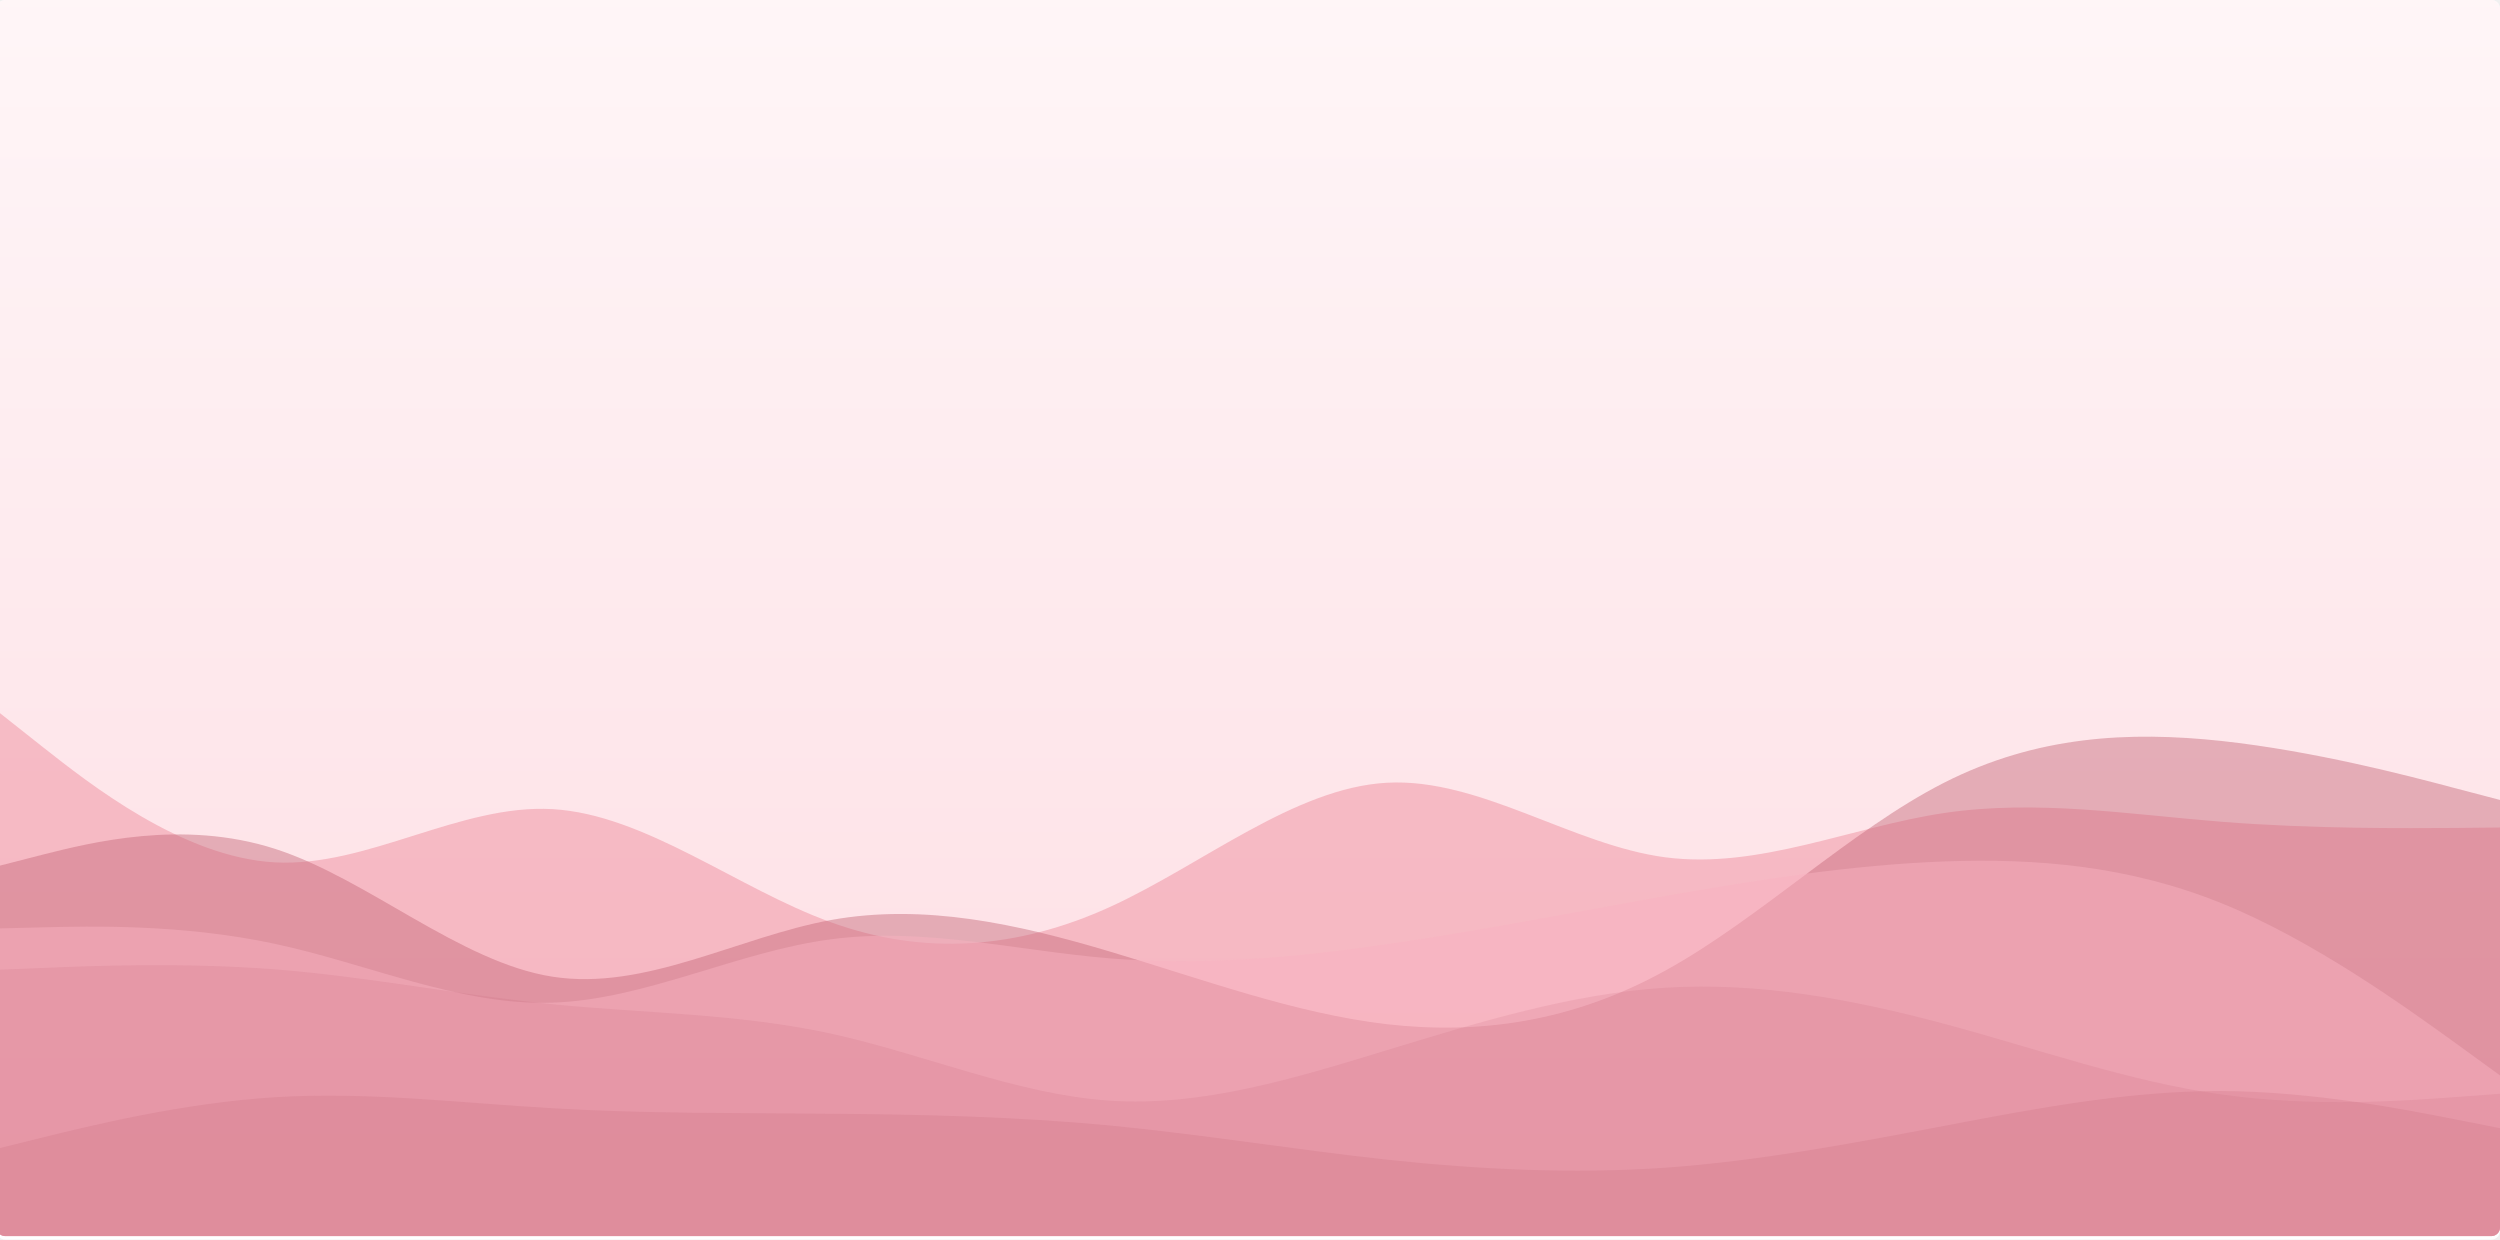
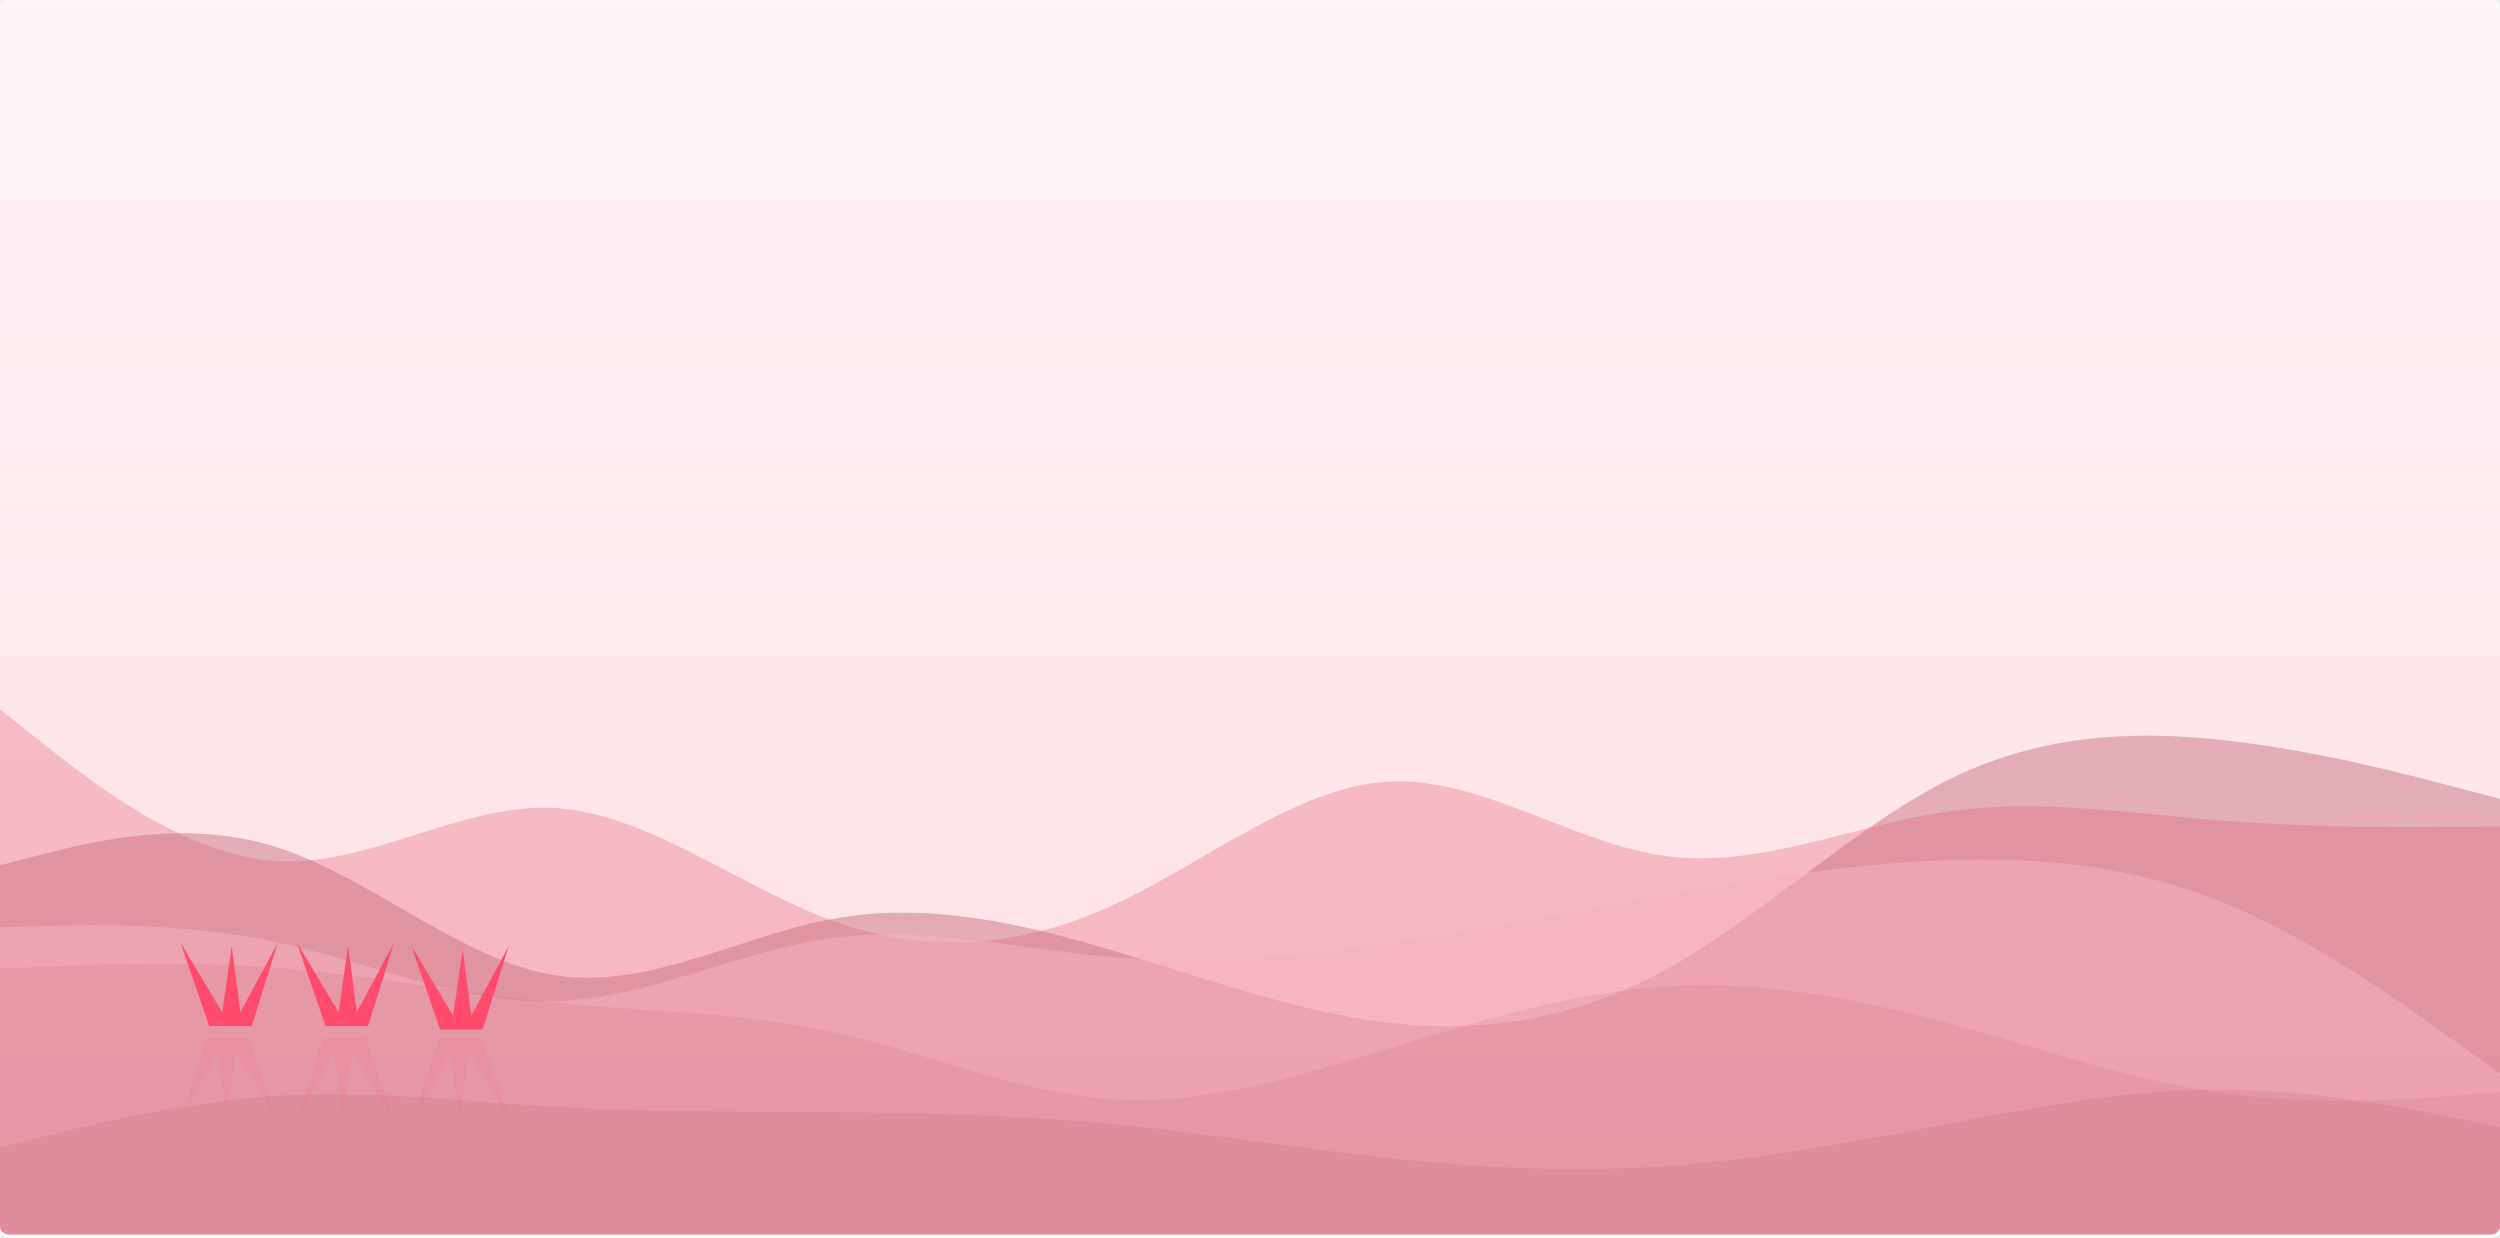
- <svg xmlns="http://www.w3.org/2000/svg" viewBox="0 0 1438 713" fill="none">
-   <g clip-path="url(#clip0_203_2458)">
-     <rect x="-2" width="1440" height="713" rx="5" fill="white" />
-     <g clip-path="url(#clip1_203_2458)">
-       <rect x="-2" y="-2" width="1440" height="713" rx="5" fill="url(#paint0_linear_203_2458)" fill-opacity="0.65" />
-       <path d="M-2 408.635L24.7 429.761C51.55 450.887 104.95 493.139 158.2 496.044C211.45 498.817 264.55 462.374 317.8 465.411C371.05 468.448 424.45 511.228 478 530.505C531.55 549.915 584.95 545.954 638.2 521.791C691.45 497.496 744.55 453.132 797.8 450.227C851.05 447.322 904.45 486.141 958 493.139C1011.55 500.137 1064.95 475.578 1118.2 467.656C1171.45 459.734 1224.55 468.448 1277.8 472.673C1331.05 476.898 1384.45 476.37 1411.3 476.238L1438 475.974V712.32H1411.3C1384.45 712.32 1331.05 712.32 1277.8 712.32C1224.55 712.32 1171.45 712.32 1118.2 712.32C1064.95 712.32 1011.55 712.32 958 712.32C904.45 712.32 851.05 712.32 797.8 712.32C744.55 712.32 691.45 712.32 638.2 712.32C584.95 712.32 531.55 712.32 478 712.32C424.45 712.32 371.05 712.32 317.8 712.32C264.55 712.32 211.45 712.32 158.2 712.32C104.95 712.32 51.55 712.32 24.7 712.32H-2V408.635Z" fill="#ED8698" fill-opacity="0.45" />
-       <path d="M-2 498.42L24.7 491.554C51.55 484.821 104.95 471.089 158.2 488.254C211.45 505.418 264.55 553.48 317.8 561.798C371.05 570.116 424.45 538.956 478 529.185C531.55 519.546 584.95 531.43 638.2 547.274C691.45 563.118 744.55 582.924 797.8 589.13C851.05 595.204 904.45 587.809 958 558.233C1011.55 528.789 1064.95 477.294 1118.2 450.227C1171.45 423.159 1224.55 420.518 1277.8 426.196C1331.05 432.006 1384.45 446.002 1411.3 453.132L1438 460.13V712.32H1411.3C1384.45 712.32 1331.05 712.32 1277.8 712.32C1224.55 712.32 1171.45 712.32 1118.2 712.32C1064.95 712.32 1011.55 712.32 958 712.32C904.45 712.32 851.05 712.32 797.8 712.32C744.55 712.32 691.45 712.32 638.2 712.32C584.95 712.32 531.55 712.32 478 712.32C424.45 712.32 371.05 712.32 317.8 712.32C264.55 712.32 211.45 712.32 158.2 712.32C104.95 712.32 51.55 712.32 24.7 712.32H-2V498.42Z" fill="#C66879" fill-opacity="0.45" />
-       <path d="M-2 534.07L24.7 533.41C51.55 532.75 104.95 531.43 158.2 542.917C211.45 554.272 264.55 578.567 317.8 576.718C371.05 575.002 424.45 547.274 478 540.276C531.55 533.146 584.95 546.878 638.2 551.235C691.45 555.592 744.55 550.839 797.8 543.049C851.05 535.391 904.45 524.828 958 515.321C1011.55 505.947 1064.95 497.496 1118.2 495.516C1171.45 493.535 1224.55 498.024 1277.8 519.546C1331.05 541.068 1384.45 579.887 1411.3 599.165L1438 618.574V712.32H1411.3C1384.45 712.32 1331.05 712.32 1277.8 712.32C1224.55 712.32 1171.45 712.32 1118.2 712.32C1064.95 712.32 1011.55 712.32 958 712.32C904.45 712.32 851.05 712.32 797.8 712.32C744.55 712.32 691.45 712.32 638.2 712.32C584.95 712.32 531.55 712.32 478 712.32C424.45 712.32 371.05 712.32 317.8 712.32C264.55 712.32 211.45 712.32 158.2 712.32C104.95 712.32 51.55 712.32 24.7 712.32H-2V534.07Z" fill="#F8B2BF" fill-opacity="0.48" />
-       <path d="M-2 557.837L24.7 556.781C51.55 555.592 104.95 553.48 158.2 557.573C211.45 561.798 264.55 572.361 317.8 577.643C371.05 582.924 424.45 582.924 478 594.543C531.55 606.295 584.95 629.533 638.2 633.098C691.45 636.663 744.55 620.291 797.8 604.05C851.05 587.809 904.45 571.437 958 568.136C1011.55 564.835 1064.95 574.606 1118.2 588.866C1171.45 603.126 1224.55 622.139 1277.8 629.533C1331.05 637.059 1384.45 633.098 1411.3 631.118L1438 629.137V712.32H1411.3C1384.45 712.32 1331.05 712.32 1277.8 712.32C1224.55 712.32 1171.45 712.32 1118.2 712.32C1064.95 712.32 1011.55 712.32 958 712.32C904.45 712.32 851.05 712.32 797.8 712.32C744.55 712.32 691.45 712.32 638.2 712.32C584.95 712.32 531.55 712.32 478 712.32C424.45 712.32 371.05 712.32 317.8 712.32C264.55 712.32 211.45 712.32 158.2 712.32C104.95 712.32 51.55 712.32 24.7 712.32H-2V557.837Z" fill="#BB5A6B" fill-opacity="0.14" />
-       <path d="M-2 660.826L24.7 654.224C51.55 647.622 104.95 634.419 158.2 631.118C211.45 627.817 264.55 634.419 317.8 637.455C371.05 640.624 424.45 640.096 478 640.624C531.55 641.02 584.95 642.341 638.2 647.358C691.45 652.508 744.55 661.222 797.8 667.032C851.05 672.709 904.45 675.35 958 671.653C1011.55 667.824 1064.95 657.789 1118.2 647.622C1171.45 637.455 1224.55 627.421 1277.8 627.553C1331.05 627.817 1384.45 638.38 1411.3 643.661L1438 648.943V712.32H1411.3C1384.45 712.32 1331.05 712.32 1277.8 712.32C1224.55 712.32 1171.45 712.32 1118.2 712.32C1064.95 712.32 1011.55 712.32 958 712.32C904.45 712.32 851.05 712.32 797.8 712.32C744.55 712.32 691.45 712.32 638.2 712.32C584.95 712.32 531.55 712.32 478 712.32C424.45 712.32 371.05 712.32 317.8 712.32C264.55 712.32 211.45 712.32 158.2 712.32C104.95 712.32 51.55 712.32 24.7 712.32H-2V660.826Z" fill="#CA6C7D" fill-opacity="0.24" />
+ <svg xmlns="http://www.w3.org/2000/svg" viewBox="0 0 1440 713" fill="none">
+   <g clip-path="url(#clip0_1753_7564)">
+     <rect width="1440" height="713" rx="5" fill="white" />
+     <g clip-path="url(#clip1_1753_7564)">
+       <rect y="-2" width="1440" height="713" rx="5" fill="url(#paint0_linear_1753_7564)" fill-opacity="0.65" />
+       <path d="M0 408.635L26.7 429.761C53.55 450.887 106.95 493.139 160.2 496.044C213.45 498.817 266.55 462.374 319.8 465.411C373.05 468.448 426.45 511.228 480 530.505C533.55 549.915 586.95 545.954 640.2 521.791C693.45 497.496 746.55 453.132 799.8 450.227C853.05 447.322 906.45 486.141 960 493.139C1013.55 500.137 1066.95 475.578 1120.2 467.656C1173.45 459.734 1226.55 468.448 1279.8 472.673C1333.05 476.898 1386.45 476.37 1413.3 476.238L1440 475.974V712.32H1413.3C1386.45 712.32 1333.05 712.32 1279.8 712.32C1226.55 712.32 1173.45 712.32 1120.2 712.32C1066.95 712.32 1013.55 712.32 960 712.32C906.45 712.32 853.05 712.32 799.8 712.32C746.55 712.32 693.45 712.32 640.2 712.32C586.95 712.32 533.55 712.32 480 712.32C426.45 712.32 373.05 712.32 319.8 712.32C266.55 712.32 213.45 712.32 160.2 712.32C106.95 712.32 53.55 712.32 26.7 712.32H0V408.635Z" fill="#ED8698" fill-opacity="0.45" />
+       <path d="M0 498.42L26.7 491.554C53.55 484.821 106.95 471.089 160.2 488.254C213.45 505.418 266.55 553.48 319.8 561.798C373.05 570.117 426.45 538.956 480 529.185C533.55 519.546 586.95 531.43 640.2 547.274C693.45 563.119 746.55 582.924 799.8 589.13C853.05 595.204 906.45 587.809 960 558.233C1013.55 528.789 1066.95 477.294 1120.2 450.227C1173.45 423.159 1226.55 420.519 1279.8 426.196C1333.05 432.006 1386.45 446.002 1413.3 453.132L1440 460.13V712.32H1413.3C1386.45 712.32 1333.05 712.32 1279.8 712.32C1226.55 712.32 1173.45 712.32 1120.2 712.32C1066.95 712.32 1013.55 712.32 960 712.32C906.45 712.32 853.05 712.32 799.8 712.32C746.55 712.32 693.45 712.32 640.2 712.32C586.95 712.32 533.55 712.32 480 712.32C426.45 712.32 373.05 712.32 319.8 712.32C266.55 712.32 213.45 712.32 160.2 712.32C106.95 712.32 53.55 712.32 26.7 712.32H0V498.42Z" fill="#C66879" fill-opacity="0.45" />
+       <path d="M0 534.07L26.7 533.41C53.55 532.75 106.95 531.43 160.2 542.917C213.45 554.272 266.55 578.567 319.8 576.718C373.05 575.002 426.45 547.274 480 540.276C533.55 533.146 586.95 546.878 640.2 551.235C693.45 555.592 746.55 550.839 799.8 543.049C853.05 535.391 906.45 524.828 960 515.321C1013.55 505.946 1066.95 497.496 1120.2 495.516C1173.45 493.535 1226.55 498.024 1279.8 519.546C1333.05 541.068 1386.45 579.887 1413.3 599.165L1440 618.574V712.32H1413.3C1386.45 712.32 1333.05 712.32 1279.8 712.32C1226.55 712.32 1173.45 712.32 1120.2 712.32C1066.95 712.32 1013.55 712.32 960 712.32C906.45 712.32 853.05 712.32 799.8 712.32C746.55 712.32 693.45 712.32 640.2 712.32C586.95 712.32 533.55 712.32 480 712.32C426.45 712.32 373.05 712.32 319.8 712.32C266.55 712.32 213.45 712.32 160.2 712.32C106.95 712.32 53.55 712.32 26.7 712.32H0V534.07Z" fill="#F8B2BF" fill-opacity="0.48" />
+       <path d="M0 557.837L26.7 556.781C53.55 555.592 106.95 553.48 160.2 557.573C213.45 561.798 266.55 572.361 319.8 577.643C373.05 582.924 426.45 582.924 480 594.543C533.55 606.295 586.95 629.533 640.2 633.098C693.45 636.663 746.55 620.291 799.8 604.05C853.05 587.809 906.45 571.437 960 568.136C1013.55 564.835 1066.95 574.606 1120.2 588.866C1173.45 603.126 1226.55 622.139 1279.8 629.533C1333.05 637.059 1386.45 633.098 1413.3 631.118L1440 629.137V712.32H1413.3C1386.45 712.32 1333.05 712.32 1279.8 712.32C1226.55 712.32 1173.45 712.32 1120.2 712.32C1066.95 712.32 1013.55 712.32 960 712.32C906.45 712.32 853.05 712.32 799.8 712.32C746.55 712.32 693.45 712.32 640.2 712.32C586.95 712.32 533.55 712.32 480 712.32C426.45 712.32 373.05 712.32 319.8 712.32C266.55 712.32 213.45 712.32 160.2 712.32C106.95 712.32 53.55 712.32 26.7 712.32H0V557.837Z" fill="#BB5A6B" fill-opacity="0.14" />
+       <path d="M0 660.826L26.7 654.224C53.55 647.622 106.95 634.419 160.2 631.118C213.45 627.817 266.55 634.419 319.8 637.455C373.05 640.624 426.45 640.096 480 640.624C533.55 641.02 586.95 642.341 640.2 647.358C693.45 652.508 746.55 661.222 799.8 667.032C853.05 672.709 906.45 675.35 960 671.653C1013.55 667.824 1066.95 657.789 1120.2 647.622C1173.45 637.455 1226.55 627.421 1279.8 627.553C1333.05 627.817 1386.45 638.38 1413.3 643.661L1440 648.943V712.32H1413.3C1386.45 712.32 1333.05 712.32 1279.8 712.32C1226.55 712.32 1173.45 712.32 1120.2 712.32C1066.95 712.32 1013.55 712.32 960 712.32C906.45 712.32 853.05 712.32 799.8 712.32C746.55 712.32 693.45 712.32 640.2 712.32C586.95 712.32 533.55 712.32 480 712.32C426.45 712.32 373.05 712.32 319.8 712.32C266.55 712.32 213.45 712.32 160.2 712.32C106.95 712.32 53.55 712.32 26.7 712.32H0V660.826Z" fill="#CA6C7D" fill-opacity="0.24" />
    </g>
  </g>
+   <path d="M104 543L128 583L133.5 545L138.5 583L160 543L145 591H120.5L104 543Z" fill="#FF4C6C" />
+   <path d="M171 543L195 583L200.5 545L205.5 583L227 543L212 591H187.5L171 543Z" fill="#FF4C6C" />
+   <path d="M237 545L261 585L266.5 547L271.5 585L293 545L278 593H253.5L237 545Z" fill="#FF4C6C" />
+   <path d="M227 646L203 606L197.5 644L192.5 606L171 646L186 598H210.5L227 646Z" fill="#FF4C6C" fill-opacity="0.1" />
+   <path d="M294 646L270 606L264.5 644L259.5 606L238 646L253 598H277.5L294 646Z" fill="#FF4C6C" fill-opacity="0.1" />
+   <path d="M160 646L136 606L130.5 644L125.5 606L104 646L119 598H143.5L160 646Z" fill="#FF4C6C" fill-opacity="0.1" />
  <defs>
-     <linearGradient id="paint0_linear_203_2458" x1="718" y1="-209.191" x2="718" y2="711" gradientUnits="userSpaceOnUse">
+     <linearGradient id="paint0_linear_1753_7564" x1="720" y1="-209.191" x2="720" y2="711" gradientUnits="userSpaceOnUse">
      <stop offset="0.166" stop-color="#FFF4F6" />
      <stop offset="1" stop-color="#FDCBD4" />
    </linearGradient>
-     <clipPath id="clip0_203_2458">
-       <rect x="-2" width="1440" height="713" rx="5" fill="white" />
+     <clipPath id="clip0_1753_7564">
+       <rect width="1440" height="713" rx="5" fill="white" />
    </clipPath>
-     <clipPath id="clip1_203_2458">
-       <rect x="-2" y="-2" width="1440" height="713" rx="5" fill="white" />
+     <clipPath id="clip1_1753_7564">
+       <rect y="-2" width="1440" height="713" rx="5" fill="white" />
    </clipPath>
  </defs>
</svg>
